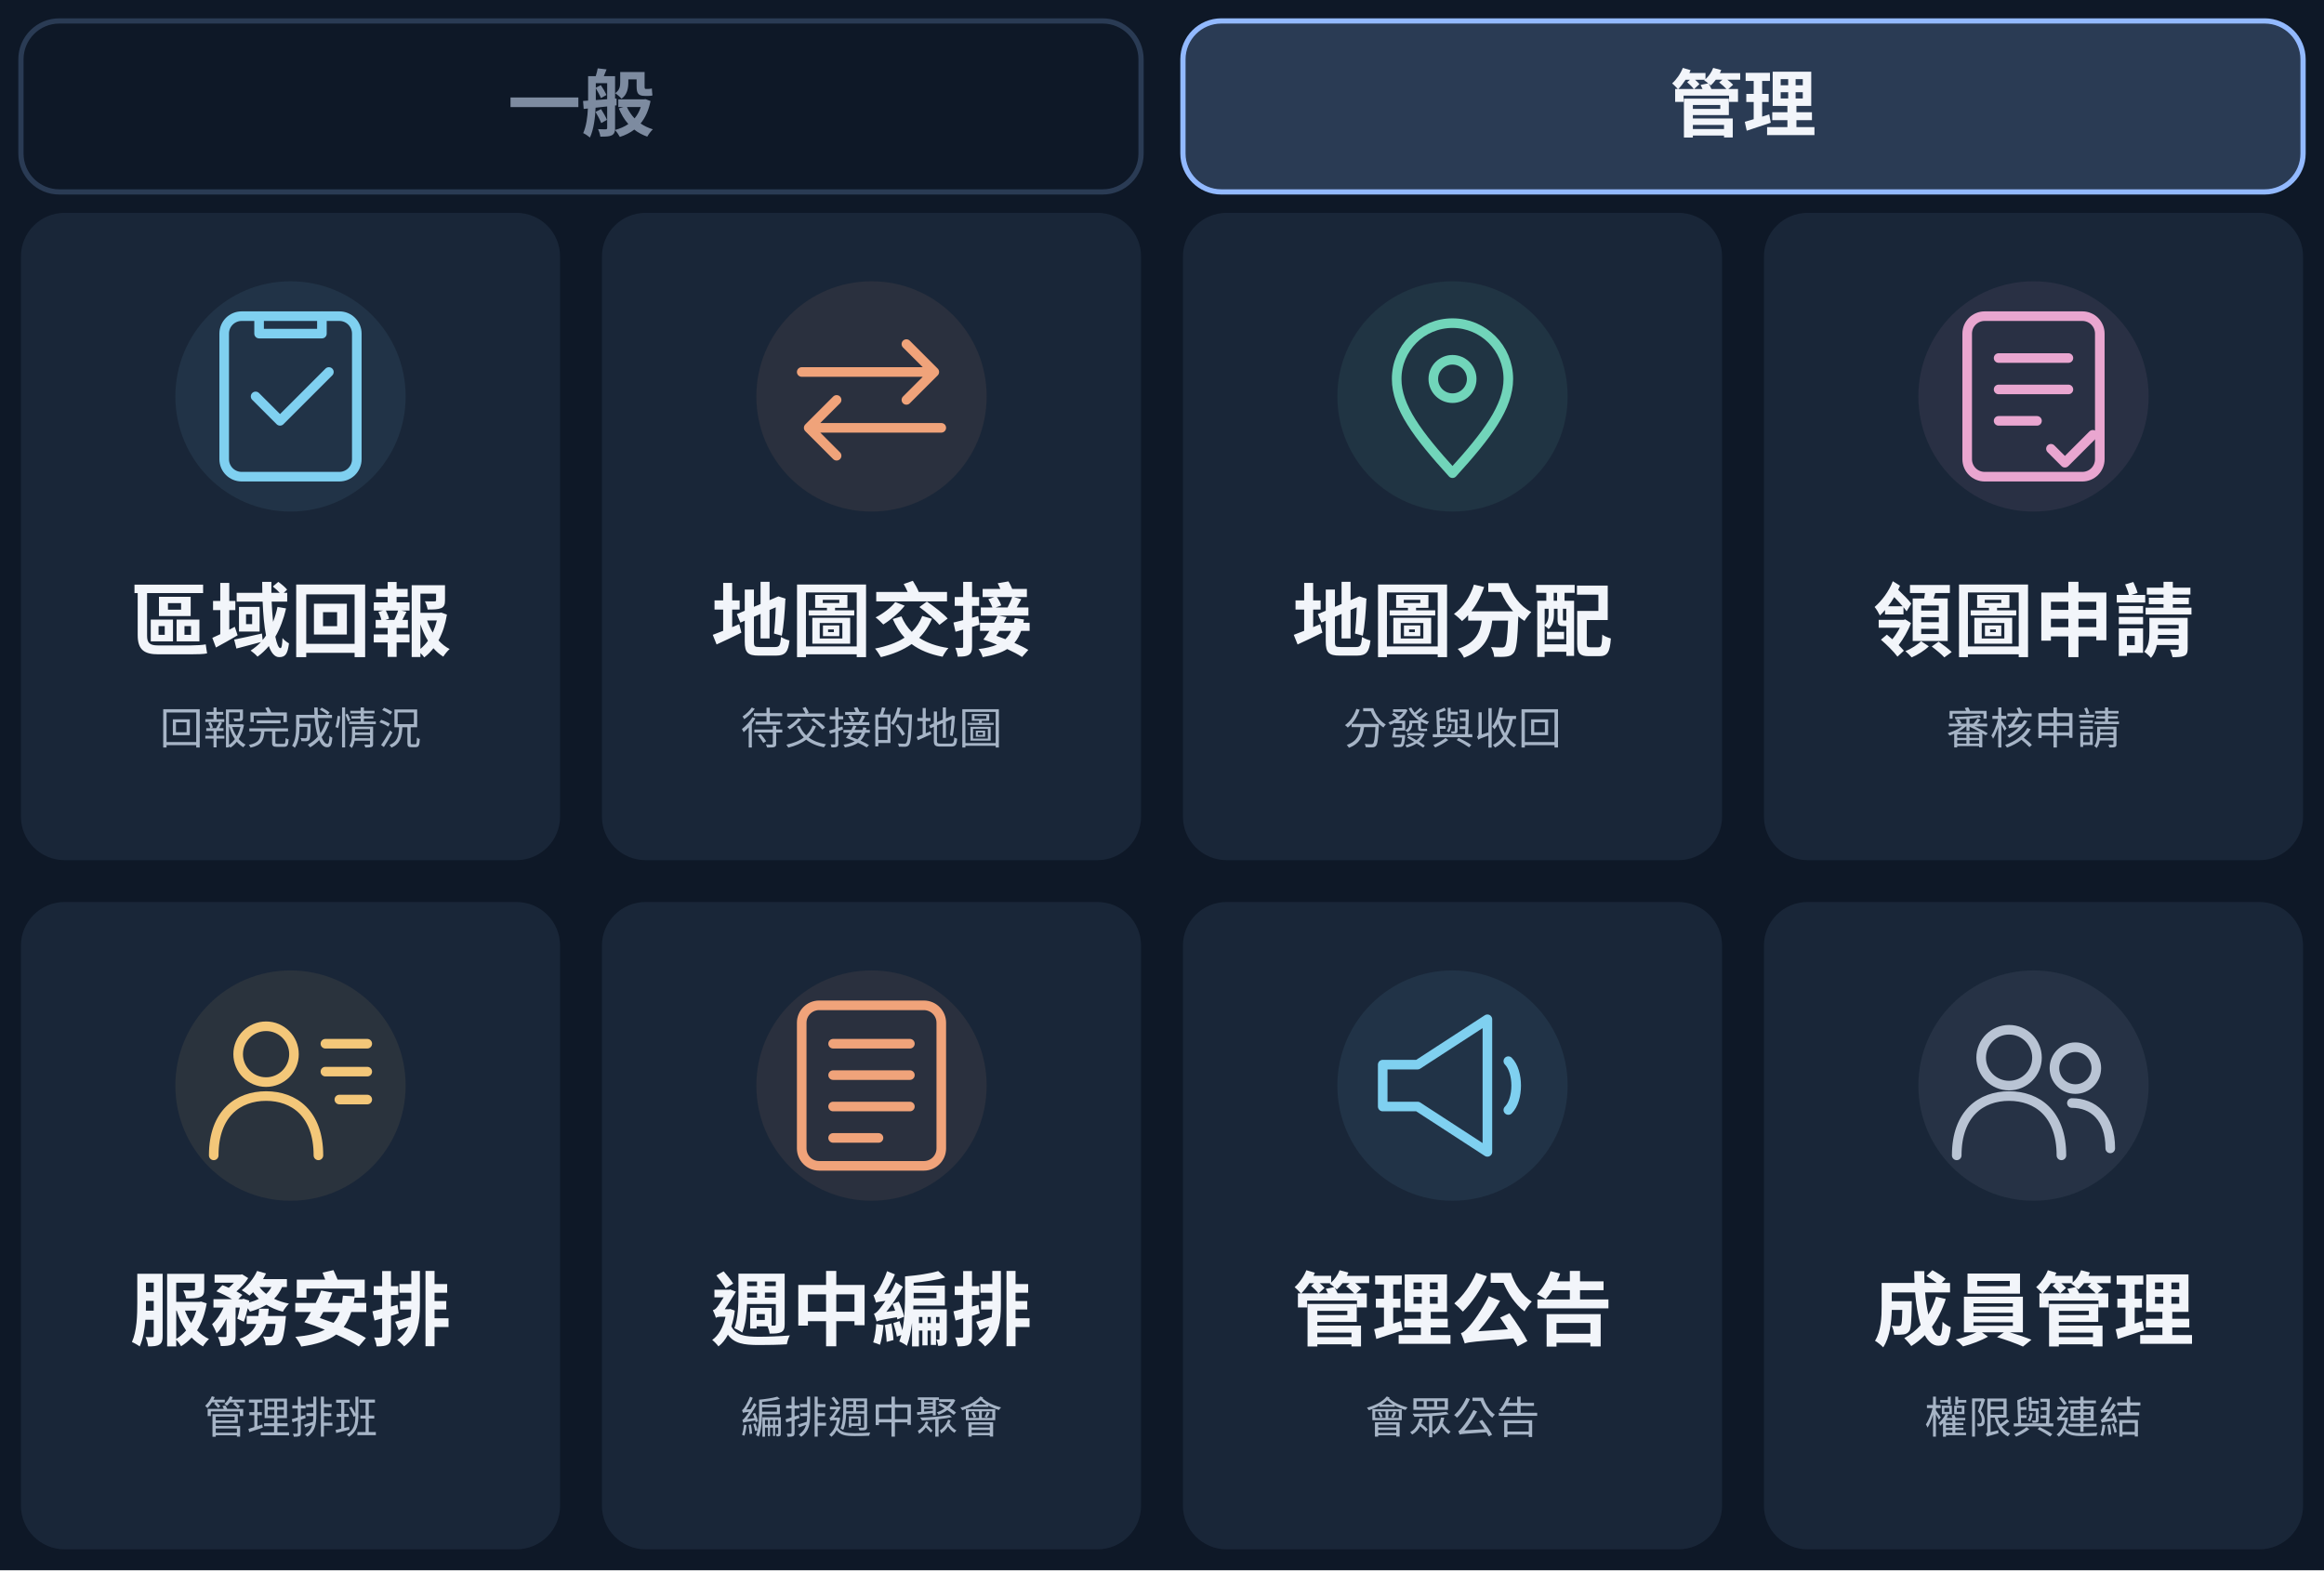
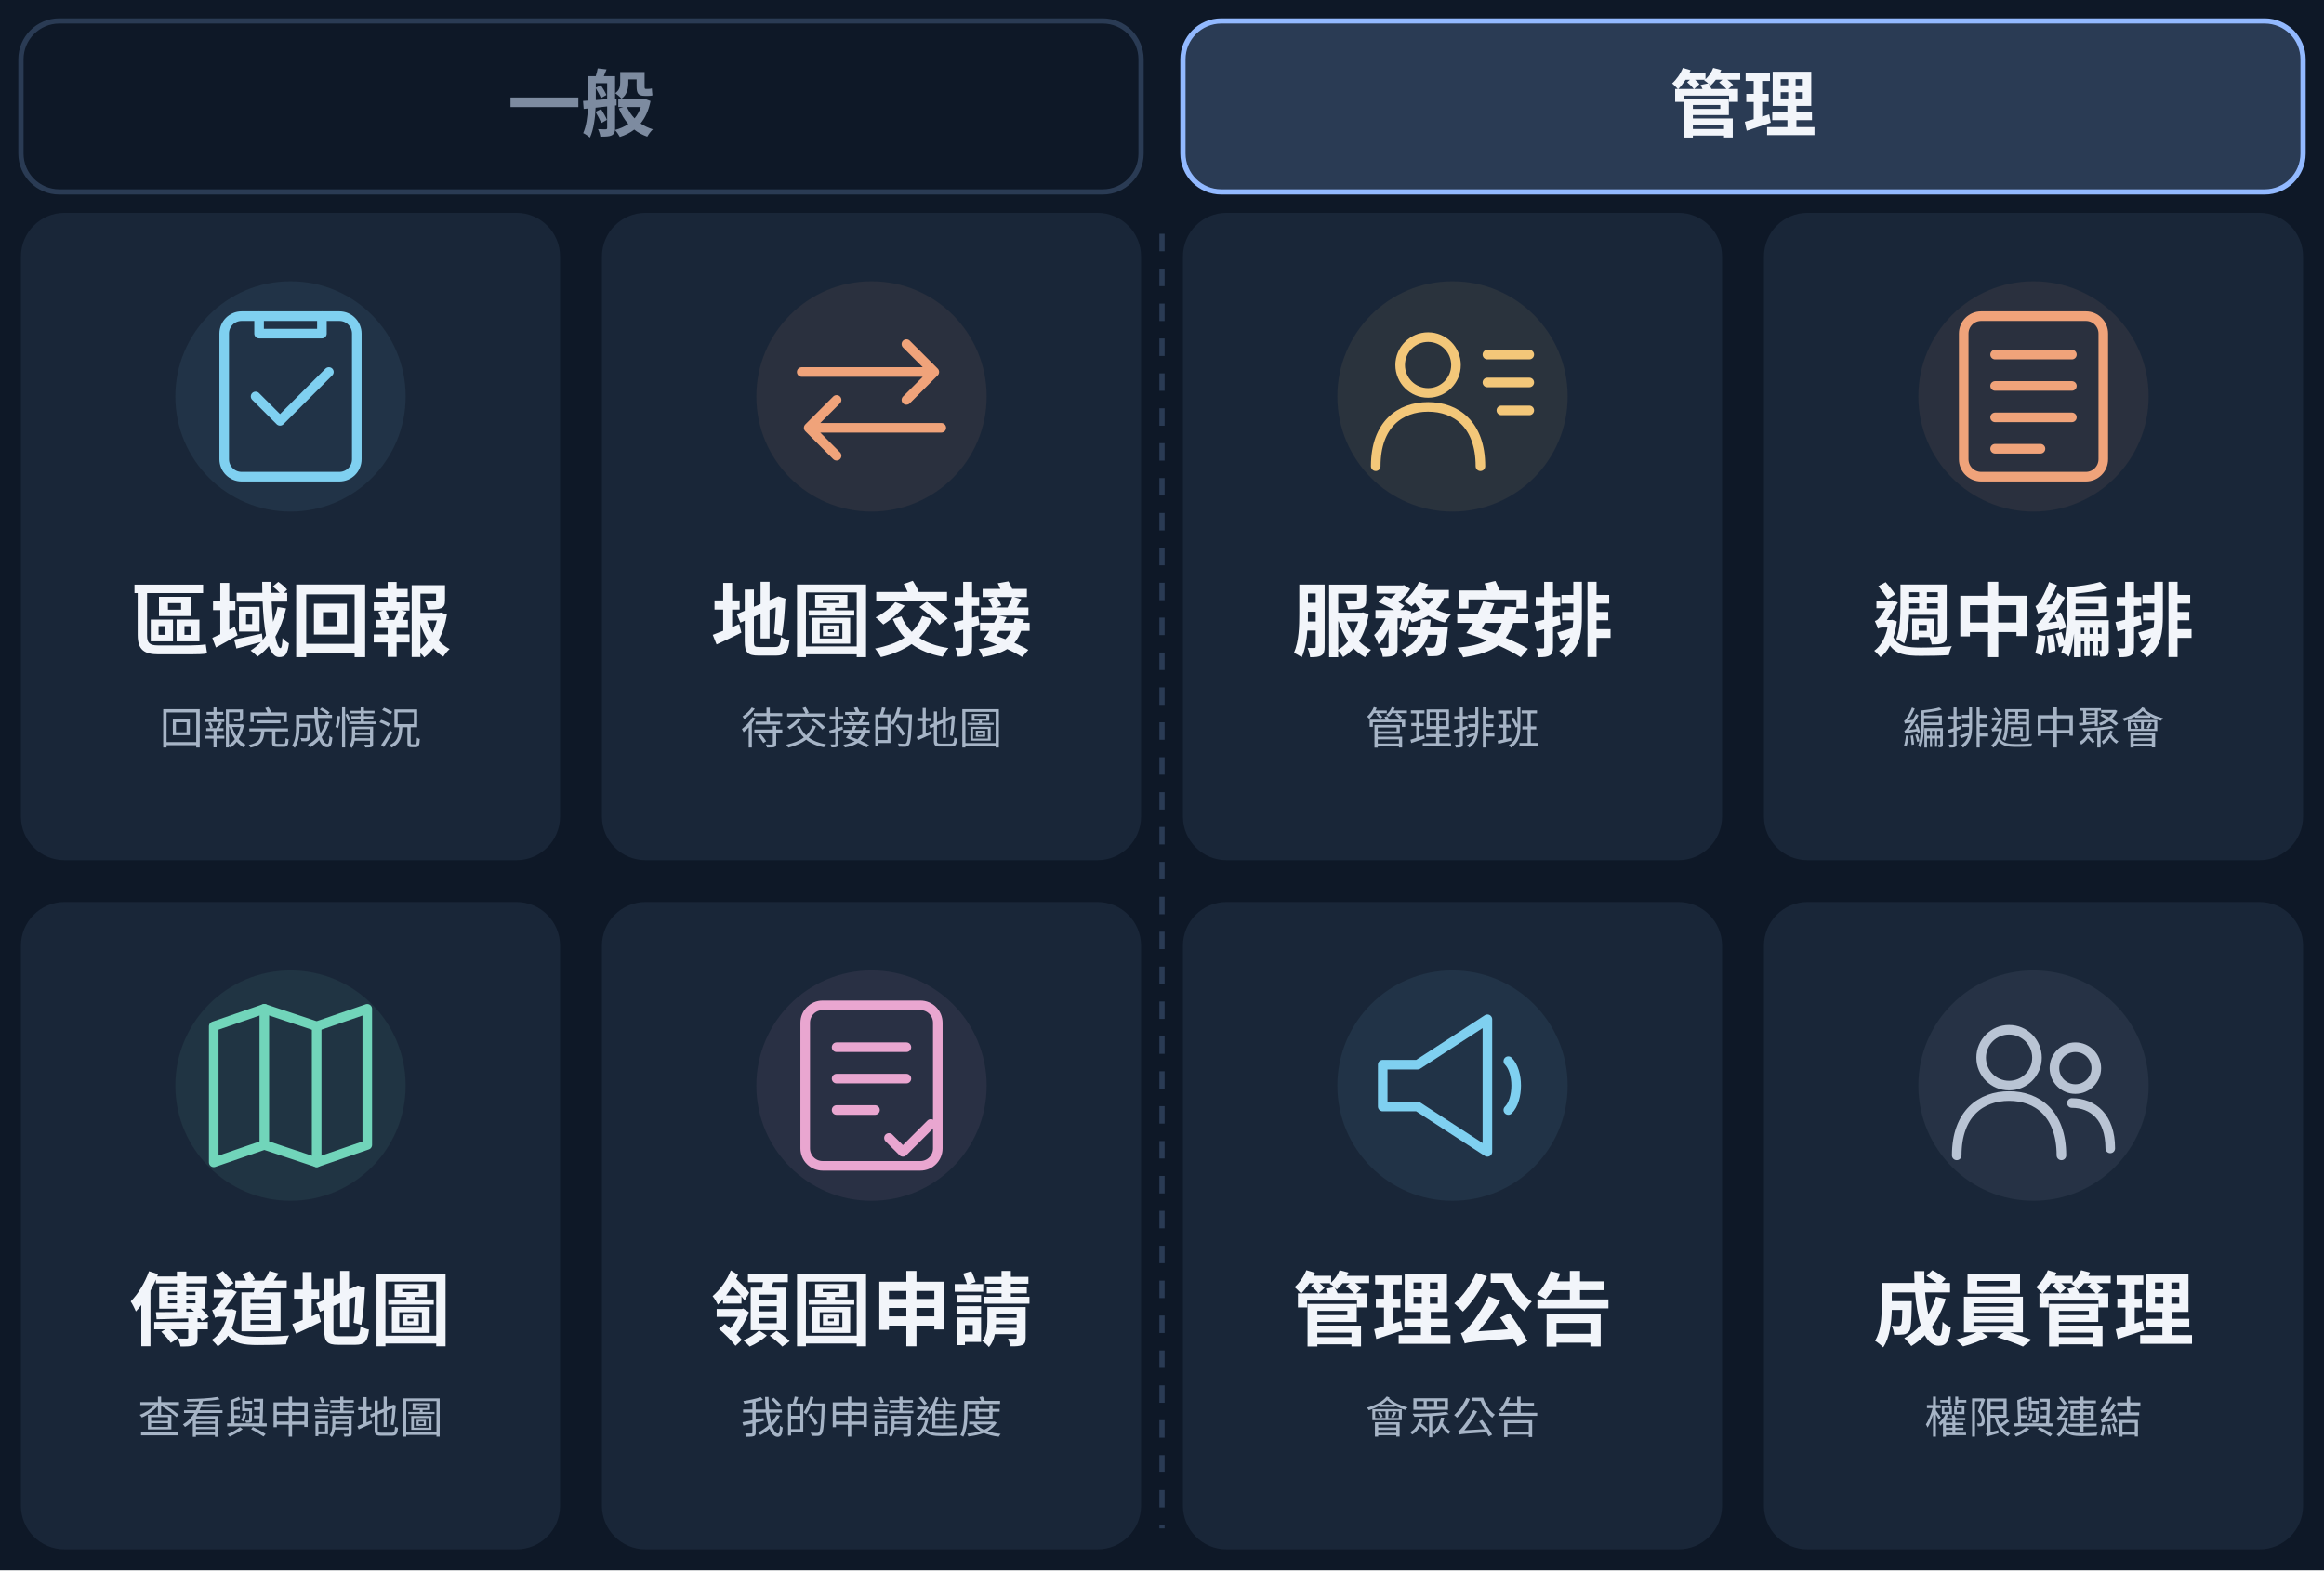
<svg xmlns="http://www.w3.org/2000/svg" width="1332" height="900" viewBox="0 0 1332 900">
  <rect width="1332" height="900" fill="#0e1827" />
  <g transform="translate(0 0)">
    <rect x="12" y="12" width="642" height="98" rx="22" fill="#0e1827" stroke="#2a3b54" stroke-width="3" />
    <text x="333" y="75" text-anchor="middle" fill="#7d8ba0" font-family="Microsoft JhengHei, Noto Sans CJK TC, sans-serif" font-weight="700" font-size="42">一般</text>
  </g>
  <g transform="translate(666 0)">
    <rect x="12" y="12" width="642" height="98" rx="22" fill="#2a3b54" stroke="#92b9ff" stroke-width="3" />
    <text x="333" y="75" text-anchor="middle" fill="#f2f5fa" font-family="Microsoft JhengHei, Noto Sans CJK TC, sans-serif" font-weight="700" font-size="42">管理</text>
  </g>
  <g transform="translate(0 110)">
    <rect x="12" y="12" width="309" height="371" rx="25" fill="#192638" />
    <circle cx="166.5" cy="117.211" r="66" fill="#7fd0f0" opacity=".08" />
    <g transform="translate(166.5 117.2107)" fill="none" stroke="#7fd0f0" stroke-width="5.5" stroke-linejoin="round" stroke-linecap="round">
      <rect x="-38" y="-46" width="76" height="92" rx="10" />
      <path d="M-18-46V-36H18V-46M-20 0-6 14 22-14" />
    </g>
    <text x="166.5" y="262.552" text-anchor="middle" fill="#f2f5fa" font-family="Microsoft JhengHei, Noto Sans CJK TC, sans-serif" font-weight="700" font-size="46">區域回報</text>
    <text x="166.5" y="316.469" text-anchor="middle" fill="#a6b4c6" font-family="Microsoft JhengHei, Noto Sans CJK TC, sans-serif" font-size="25">回報完成情況</text>
  </g>
  <g transform="translate(333 110)">
    <rect x="12" y="12" width="309" height="371" rx="25" fill="#192638" />
    <circle cx="166.5" cy="117.211" r="66" fill="#f0a37a" opacity=".08" />
    <g transform="translate(166.5 117.2107)" fill="none" stroke="#f0a37a" stroke-width="5.5" stroke-linejoin="round" stroke-linecap="round">
      <path d="M-40-14H34M20-30 36-14 20 2" />
      <path d="M40 18H-34M-20 2-36 18-20 34" />
    </g>
    <text x="166.5" y="262.552" text-anchor="middle" fill="#f2f5fa" font-family="Microsoft JhengHei, Noto Sans CJK TC, sans-serif" font-weight="700" font-size="46">地圖交接</text>
    <text x="166.5" y="316.469" text-anchor="middle" fill="#a6b4c6" font-family="Microsoft JhengHei, Noto Sans CJK TC, sans-serif" font-size="25">待交接的地圖</text>
  </g>
  <g transform="translate(666 110)">
    <rect x="12" y="12" width="309" height="371" rx="25" fill="#192638" />
-     <circle cx="166.5" cy="117.211" r="66" fill="#71d5ba" opacity=".08" />
-     <g transform="translate(166.5 117.2107)" fill="none" stroke="#71d5ba" stroke-width="5.5" stroke-linejoin="round" stroke-linecap="round">
-       <path d="M0 44C-20 22-32 6-32-10A32 32 0 0 1 32-10C32 6 20 22 0 44Z" />
-       <circle cy="-10" r="11" />
-     </g>
-     <text x="166.5" y="262.552" text-anchor="middle" fill="#f2f5fa" font-family="Microsoft JhengHei, Noto Sans CJK TC, sans-serif" font-weight="700" font-size="46">地圖分配</text>
-     <text x="166.5" y="316.469" text-anchor="middle" fill="#a6b4c6" font-family="Microsoft JhengHei, Noto Sans CJK TC, sans-serif" font-size="25">分發與收回</text>
-   </g>
-   <g transform="translate(999 110)">
-     <rect x="12" y="12" width="309" height="371" rx="25" fill="#192638" />
-     <circle cx="166.5" cy="117.211" r="66" fill="#e9a6d0" opacity=".08" />
-     <g transform="translate(166.5 117.2107)" fill="none" stroke="#e9a6d0" stroke-width="5.5" stroke-linejoin="round" stroke-linecap="round">
-       <rect x="-38" y="-46" width="76" height="92" rx="10" />
-       <path d="M-20-22H20M-20-4H20M-20 14H2M10 30 18 38 34 22" />
-     </g>
-     <text x="166.5" y="262.552" text-anchor="middle" fill="#f2f5fa" font-family="Microsoft JhengHei, Noto Sans CJK TC, sans-serif" font-weight="700" font-size="46">領圖申請</text>
-     <text x="166.5" y="316.469" text-anchor="middle" fill="#a6b4c6" font-family="Microsoft JhengHei, Noto Sans CJK TC, sans-serif" font-size="25">審核申請</text>
-   </g>
-   <g transform="translate(0 505)">
-     <rect x="12" y="12" width="309" height="371" rx="25" fill="#192638" />
    <circle cx="166.5" cy="117.211" r="66" fill="#f3c779" opacity=".08" />
    <g transform="translate(166.5 117.2107)" fill="none" stroke="#f3c779" stroke-width="5.5" stroke-linejoin="round" stroke-linecap="round">
      <circle cx="-14" cy="-18" r="16" />
      <path d="M-44 40C-44 16-30 6-14 6S16 16 16 40" />
      <path d="M20-24H44M20-8H44M28 8H44" />
    </g>
    <text x="166.5" y="262.552" text-anchor="middle" fill="#f2f5fa" font-family="Microsoft JhengHei, Noto Sans CJK TC, sans-serif" font-weight="700" font-size="46">服務安排</text>
    <text x="166.5" y="316.469" text-anchor="middle" fill="#a6b4c6" font-family="Microsoft JhengHei, Noto Sans CJK TC, sans-serif" font-size="25">管理排班</text>
  </g>
-   <g transform="translate(333 505)">
+   <g transform="translate(999 110)">
    <rect x="12" y="12" width="309" height="371" rx="25" fill="#192638" />
    <circle cx="166.5" cy="117.211" r="66" fill="#f0a37a" opacity=".08" />
    <g transform="translate(166.5 117.2107)" fill="none" stroke="#f0a37a" stroke-width="5.5" stroke-linejoin="round" stroke-linecap="round">
      <rect x="-40" y="-46" width="80" height="92" rx="10" />
      <path d="M-22-24H22M-22-6H22M-22 12H22M-22 30H4" />
    </g>
    <text x="166.5" y="262.552" text-anchor="middle" fill="#f2f5fa" font-family="Microsoft JhengHei, Noto Sans CJK TC, sans-serif" font-weight="700" font-size="46">週中編排</text>
    <text x="166.5" y="316.469" text-anchor="middle" fill="#a6b4c6" font-family="Microsoft JhengHei, Noto Sans CJK TC, sans-serif" font-size="25">編排週中聚會</text>
+   </g>
+   <g transform="translate(0 505)">
+     <rect x="12" y="12" width="309" height="371" rx="25" fill="#192638" />
+     <circle cx="166.5" cy="117.211" r="66" fill="#71d5ba" opacity=".08" />
+     <g transform="translate(166.5 117.2107)" fill="none" stroke="#71d5ba" stroke-width="5.5" stroke-linejoin="round" stroke-linecap="round">
+       <path d="M-44-34-15-44 15-34 44-44V34L15 44-15 34-44 44Z" />
+       <path d="M-15-44V34M15-34V44" />
+     </g>
+     <text x="166.5" y="262.552" text-anchor="middle" fill="#f2f5fa" font-family="Microsoft JhengHei, Noto Sans CJK TC, sans-serif" font-weight="700" font-size="46">傳道地圖</text>
+     <text x="166.5" y="316.469" text-anchor="middle" fill="#a6b4c6" font-family="Microsoft JhengHei, Noto Sans CJK TC, sans-serif" font-size="25">查看與申請地圖</text>
+   </g>
+   <g transform="translate(333 505)">
+     <rect x="12" y="12" width="309" height="371" rx="25" fill="#192638" />
+     <circle cx="166.5" cy="117.211" r="66" fill="#e9a6d0" opacity=".08" />
+     <g transform="translate(166.5 117.2107)" fill="none" stroke="#e9a6d0" stroke-width="5.5" stroke-linejoin="round" stroke-linecap="round">
+       <rect x="-38" y="-46" width="76" height="92" rx="10" />
+       <path d="M-20-22H20M-20-4H20M-20 14H2M10 30 18 38 34 22" />
+     </g>
+     <text x="166.5" y="262.552" text-anchor="middle" fill="#f2f5fa" font-family="Microsoft JhengHei, Noto Sans CJK TC, sans-serif" font-weight="700" font-size="46">領圖申請</text>
+     <text x="166.5" y="316.469" text-anchor="middle" fill="#a6b4c6" font-family="Microsoft JhengHei, Noto Sans CJK TC, sans-serif" font-size="25">我的申請進度</text>
  </g>
  <g transform="translate(666 505)">
    <rect x="12" y="12" width="309" height="371" rx="25" fill="#192638" />
    <circle cx="166.5" cy="117.211" r="66" fill="#7fd0f0" opacity=".08" />
    <g transform="translate(166.5 117.2107)" fill="none" stroke="#7fd0f0" stroke-width="5.5" stroke-linejoin="round" stroke-linecap="round">
      <path d="M-40-12V12H-20L20 38V-38L-20-12Z" />
      <path d="M32-14C38-8 38 8 32 14" />
    </g>
    <text x="166.5" y="262.552" text-anchor="middle" fill="#f2f5fa" font-family="Microsoft JhengHei, Noto Sans CJK TC, sans-serif" font-weight="700" font-size="46">管理公告</text>
    <text x="166.5" y="316.469" text-anchor="middle" fill="#a6b4c6" font-family="Microsoft JhengHei, Noto Sans CJK TC, sans-serif" font-size="25">會眾公告</text>
  </g>
  <g transform="translate(999 505)">
    <rect x="12" y="12" width="309" height="371" rx="25" fill="#192638" />
    <circle cx="166.5" cy="117.211" r="66" fill="#b9c4d4" opacity=".08" />
    <g transform="translate(166.5 117.2107)" fill="none" stroke="#b9c4d4" stroke-width="5.5" stroke-linejoin="round" stroke-linecap="round">
      <circle cx="-14" cy="-16" r="16" />
      <path d="M-44 40C-44 16-30 6-14 6S16 16 16 40" />
      <circle cx="24" cy="-10" r="12" />
      <path d="M22 10C34 10 44 18 44 36" />
    </g>
    <text x="166.5" y="262.552" text-anchor="middle" fill="#f2f5fa" font-family="Microsoft JhengHei, Noto Sans CJK TC, sans-serif" font-weight="700" font-size="46">成員管理</text>
    <text x="166.5" y="316.469" text-anchor="middle" fill="#a6b4c6" font-family="Microsoft JhengHei, Noto Sans CJK TC, sans-serif" font-size="25">權限與連結</text>
  </g>
+   <path d="M666 134V876" stroke="#2a3b54" stroke-width="3" stroke-dasharray="10 10" />
</svg>
